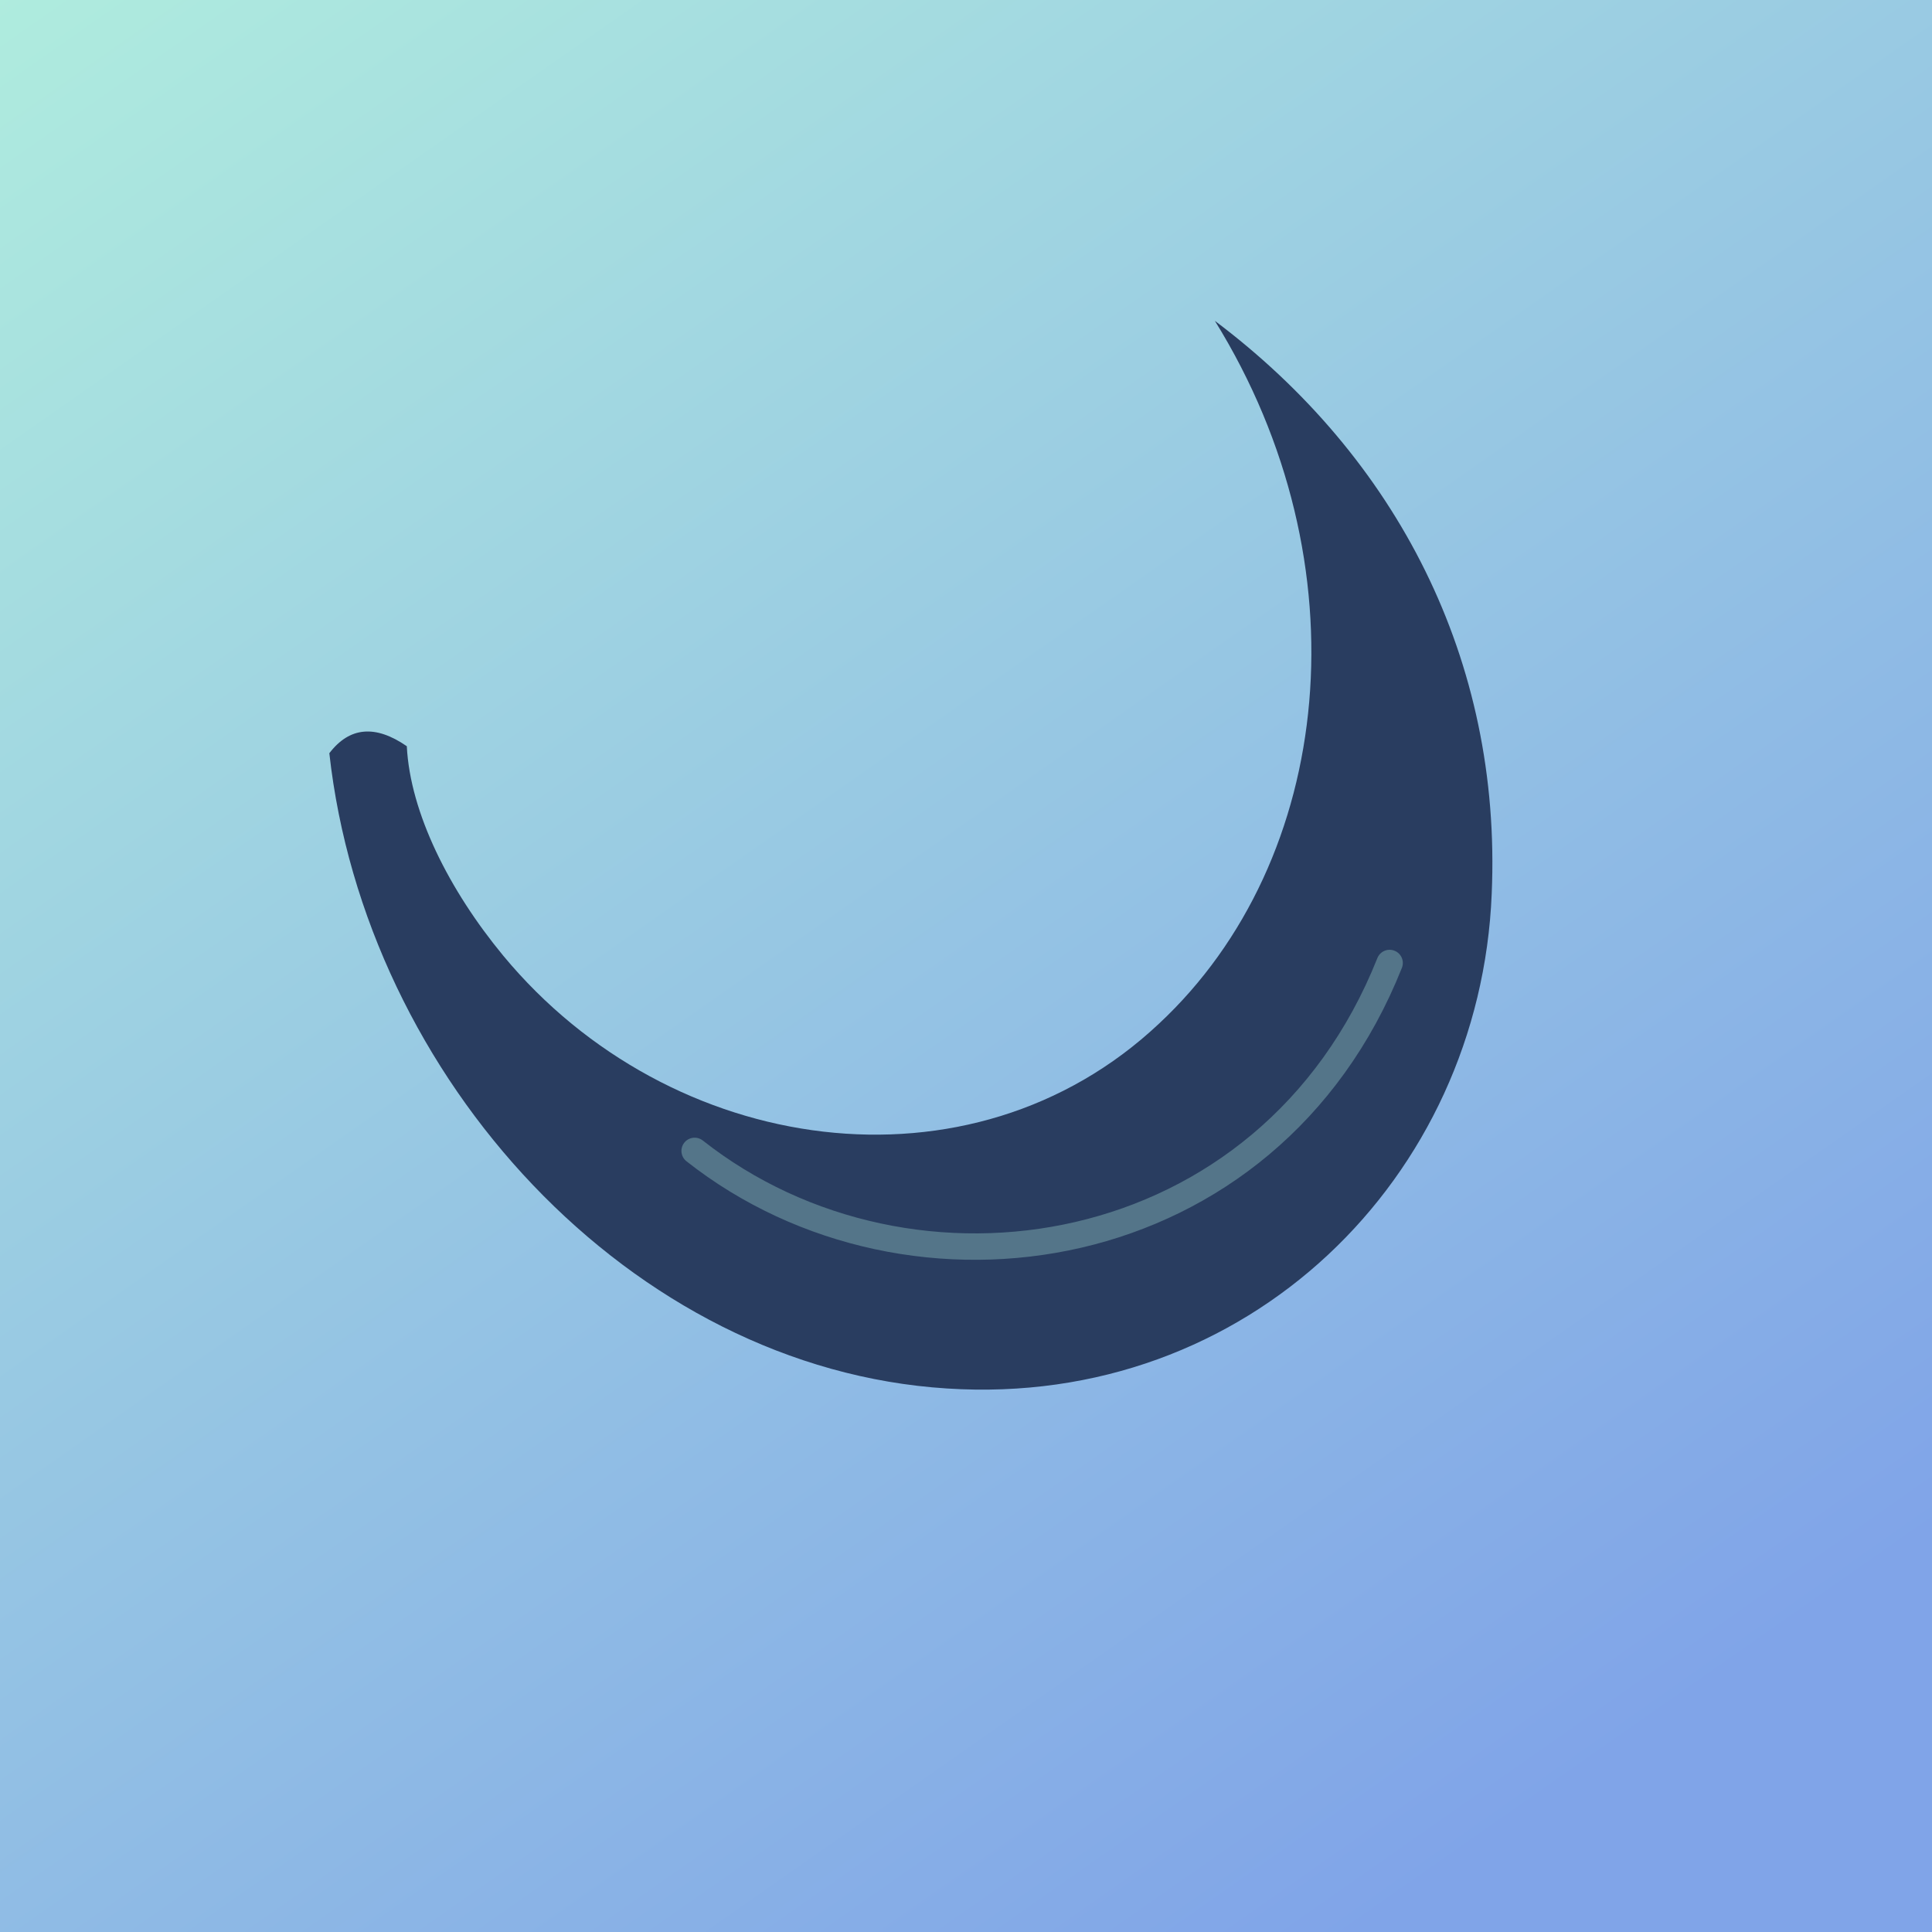
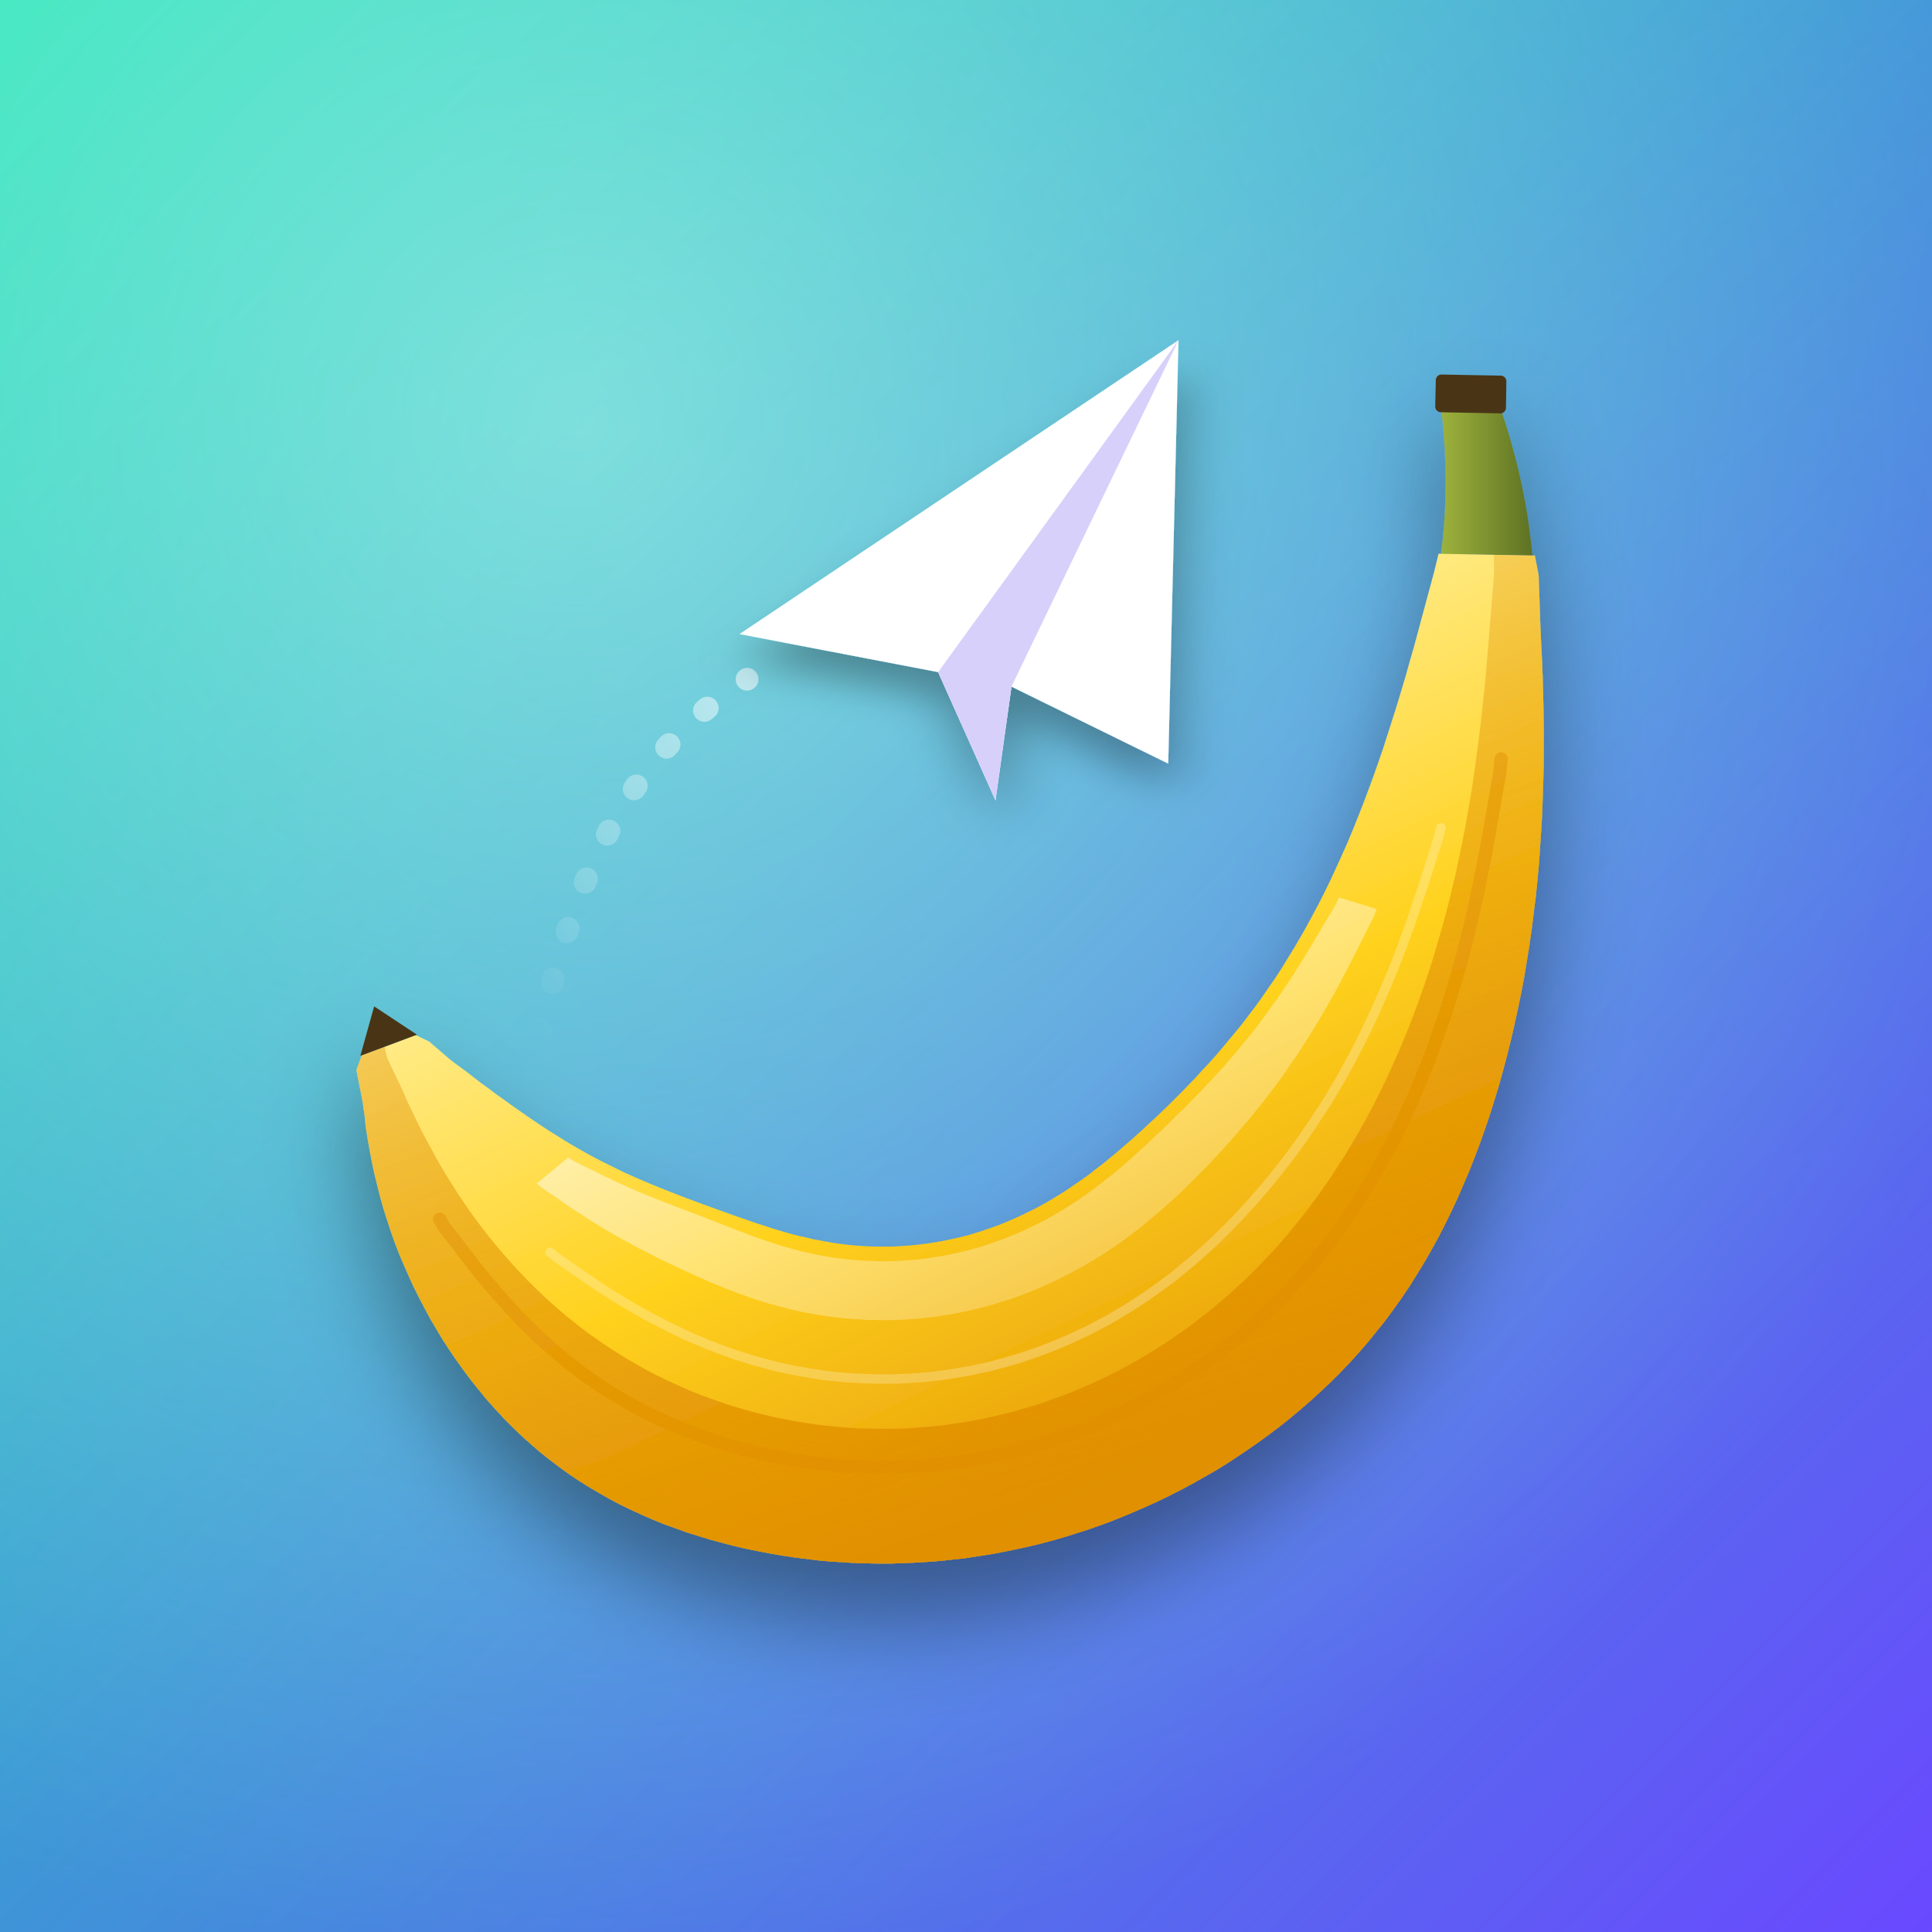
<svg xmlns="http://www.w3.org/2000/svg" width="1024" height="1024" viewBox="0 0 1024 1024">
  <defs>
-     <linearGradient id="bg" x2="0.7" y2="1">
-       <stop stop-color="#AFECDE" />
-       <stop offset="1" stop-color="#80A4E8" />
+     <linearGradient id="bg" x1="0" y1="0" x2="1" y2="1">
+       <stop offset="0" stop-color="#14E0B0" />
+       <stop offset="1" stop-color="#6A48FF" />
    </linearGradient>
+     <radialGradient id="glow" cx="0.30" cy="0.22" r="0.8">
+       <stop offset="0" stop-color="#C2FFF0" stop-opacity="0.55" />
+       <stop offset="1" stop-color="#C2FFF0" stop-opacity="0" />
+     </radialGradient>
+     <linearGradient id="peel" x1="0.25" y1="0.2" x2="0.7" y2="1">
+       <stop offset="0" stop-color="#FFF5B0" />
+       <stop offset="0.5" stop-color="#FFD21F" />
+       <stop offset="1" stop-color="#E08E00" />
+     </linearGradient>
+     <linearGradient id="under" x1="0" y1="0" x2="0.4" y2="1">
+       <stop offset="0" stop-color="#E08E00" stop-opacity="0" />
+       <stop offset="1" stop-color="#E08E00" stop-opacity="0.85" />
+     </linearGradient>
+     <linearGradient id="hi" x1="0" y1="0" x2="1" y2="1">
+       <stop offset="0" stop-color="#FFFFFF" stop-opacity="0.9" />
+       <stop offset="1" stop-color="#FFFFFF" stop-opacity="0.15" />
+     </linearGradient>
+     <linearGradient id="stemg" x1="0" y1="0" x2="1" y2="0">
+       <stop offset="0" stop-color="#9DB23C" />
+       <stop offset="1" stop-color="#5E7224" />
+     </linearGradient>
+     <linearGradient id="trail" x1="0" y1="1" x2="1" y2="0">
+       <stop offset="0" stop-color="#FFFFFF" stop-opacity="0" />
+       <stop offset="1" stop-color="#FFFFFF" stop-opacity="0.55" />
+     </linearGradient>
+     <filter id="shadow" x="-25%" y="-25%" width="150%" height="160%">
+       <feGaussianBlur in="SourceAlpha" stdDeviation="24" />
+       <feOffset dy="30" />
+       <feComponentTransfer>
+         <feFuncA type="linear" slope="0.38" />
+       </feComponentTransfer>
+       <feMerge>
+         <feMergeNode />
+         <feMergeNode in="SourceGraphic" />
+       </feMerge>
+     </filter>
+     <filter id="pshadow" x="-40%" y="-40%" width="180%" height="190%">
+       <feGaussianBlur in="SourceAlpha" stdDeviation="12" />
+       <feOffset dy="14" />
+       <feComponentTransfer>
+         <feFuncA type="linear" slope="0.32" />
+       </feComponentTransfer>
+       <feMerge>
+         <feMergeNode />
+         <feMergeNode in="SourceGraphic" />
+       </feMerge>
+     </filter>
  </defs>
  <rect width="1024" height="1024" fill="url(#bg)" />
-   <g transform="rotate(-28 512 512)">
-     <path d="M 267 254 C 203 415 255 617 398 705 C 534 789 700 739 776 609 C 839 502 840 381 789 272 C 799 423 711 554 588 587 C 456 623 326 528 298 392 C 289 348 290 302 305 270 Q 291 243 267 254 Z" fill="#293D60" />
-     <path d="M 339 531 C 398 665 579 728 711 616" fill="none" stroke="#AFECDE" stroke-opacity="0.32" stroke-width="14" stroke-linecap="round" />
+   <rect width="1024" height="1024" fill="url(#glow)" />
+   <g transform="translate(18 -6)">
+     <g filter="url(#shadow)">
+       <path d="M 745.8 299.6 L 746.7 291.8 L 747.4 284.0 L 747.9 276.2 L 748.1 268.4 L 748.2 260.6 L 748.1 252.8 L 747.8 245.0 L 747.3 237.2 L 746.6 229.4 L 745.7 221.5 L 777.2 222.1 L 779.8 230.0 L 782.2 237.8 L 784.4 245.7 L 786.4 253.5 L 788.2 261.3 L 789.8 269.2 L 791.2 277.0 L 792.4 284.8 L 793.4 292.6 L 794.2 300.4 Z" fill="url(#stemg)" />
+       <path d="M 745.7 221.5 L 777.2 222.1 L 777.4 208.1 L 746.0 207.5 Z" fill="#4A3418" stroke="#4A3418" stroke-width="6" stroke-linejoin="round" />
+       <path d="M 202.3 554.6 L 209.4 558.0 L 220.2 567.3 L 222.3 568.9 L 224.4 570.5 L 229.2 574.0 L 233.7 577.5 L 237.3 580.3 L 241.2 583.1 L 245.3 586.2 L 249.4 589.1 L 253.4 592.0 L 257.4 594.8 L 261.4 597.6 L 265.4 600.3 L 269.4 603.0 L 273.4 605.6 L 277.4 608.1 L 281.4 610.6 L 285.4 613.0 L 289.4 615.3 L 293.3 617.5 L 297.2 619.6 L 301.2 621.7 L 305.1 623.6 L 308.9 625.5 L 312.8 627.4 L 316.6 629.1 L 320.4 630.8 L 324.2 632.4 L 328.0 634.0 L 331.7 635.5 L 335.4 637.0 L 339.0 638.4 L 342.6 639.8 L 346.2 641.2 L 349.8 642.5 L 353.3 643.8 L 356.8 645.1 L 360.2 646.3 L 363.7 647.6 L 367.1 648.8 L 370.4 650.0 L 373.8 651.2 L 377.1 652.3 L 380.4 653.5 L 383.7 654.6 L 386.9 655.6 L 390.2 656.7 L 393.4 657.7 L 396.7 658.7 L 399.9 659.6 L 403.2 660.5 L 406.4 661.3 L 409.7 662.0 L 412.9 662.8 L 416.2 663.4 L 419.4 664.0 L 422.7 664.6 L 425.9 665.1 L 429.2 665.5 L 432.5 665.9 L 435.8 666.2 L 439.1 666.4 L 442.3 666.6 L 445.6 666.7 L 448.9 666.7 L 452.2 666.7 L 455.5 666.7 L 458.8 666.5 L 462.1 666.3 L 465.4 666.0 L 468.7 665.7 L 472.0 665.3 L 475.3 664.8 L 478.6 664.3 L 481.9 663.7 L 485.2 663.0 L 488.5 662.3 L 491.8 661.5 L 495.1 660.7 L 498.3 659.7 L 501.6 658.7 L 504.9 657.6 L 508.1 656.5 L 511.4 655.3 L 514.6 654.0 L 517.9 652.6 L 521.1 651.2 L 524.3 649.7 L 527.6 648.1 L 530.8 646.5 L 534.0 644.8 L 537.2 643.0 L 540.4 641.1 L 543.6 639.1 L 546.8 637.1 L 549.9 635.0 L 553.1 632.8 L 556.3 630.6 L 559.5 628.3 L 562.6 625.8 L 565.8 623.4 L 569.0 620.8 L 572.2 618.2 L 575.4 615.5 L 578.6 612.7 L 581.9 609.9 L 585.1 607.0 L 588.4 604.0 L 591.7 600.9 L 595.1 597.8 L 598.4 594.6 L 601.8 591.3 L 605.2 587.9 L 608.6 584.5 L 612.1 580.9 L 615.6 577.3 L 619.0 573.5 L 622.6 569.7 L 626.1 565.8 L 629.6 561.7 L 633.1 557.5 L 636.6 553.3 L 640.2 548.9 L 643.7 544.3 L 647.2 539.7 L 650.7 534.9 L 654.1 529.9 L 657.6 524.9 L 661.0 519.7 L 664.3 514.3 L 667.7 508.8 L 671.0 503.2 L 674.3 497.4 L 677.5 491.5 L 680.7 485.5 L 683.9 479.2 L 687.0 472.9 L 690.0 466.4 L 693.0 459.8 L 696.0 453.1 L 698.9 446.2 L 701.7 439.2 L 704.5 432.1 L 707.2 424.9 L 709.9 417.6 L 712.5 410.2 L 715.1 402.7 L 717.5 395.2 L 719.9 387.7 L 722.3 380.1 L 724.7 372.2 L 726.9 364.8 L 728.9 357.7 L 731.4 349.0 L 733.8 340.1 L 734.9 336.0 L 736.0 331.9 L 742.1 309.3 L 744.5 299.5 L 795.5 300.5 L 797.5 310.9 L 798.4 336.7 L 798.6 341.4 L 798.8 345.9 L 799.3 356.1 L 799.7 366.1 L 799.9 374.2 L 800.1 382.8 L 800.2 391.9 L 800.2 400.9 L 800.2 409.8 L 800.0 418.7 L 799.7 427.7 L 799.4 436.7 L 798.9 445.6 L 798.3 454.5 L 797.7 463.4 L 796.9 472.3 L 796.0 481.1 L 794.9 489.8 L 793.8 498.5 L 792.6 507.1 L 791.2 515.6 L 789.8 524.1 L 788.2 532.5 L 786.5 540.8 L 784.7 549.0 L 782.8 557.2 L 780.8 565.3 L 778.7 573.2 L 776.5 581.1 L 774.1 589.0 L 771.7 596.7 L 769.1 604.3 L 766.4 611.9 L 763.6 619.3 L 760.7 626.7 L 757.6 633.9 L 754.5 641.1 L 751.2 648.1 L 747.8 655.1 L 744.3 661.9 L 740.6 668.6 L 736.8 675.2 L 732.9 681.6 L 728.9 688.0 L 724.7 694.2 L 720.4 700.2 L 716.0 706.2 L 711.4 711.9 L 706.8 717.6 L 702.0 723.1 L 697.1 728.5 L 692.1 733.7 L 687.0 738.8 L 681.8 743.7 L 676.5 748.5 L 671.1 753.2 L 665.7 757.7 L 660.2 762.1 L 654.5 766.4 L 648.9 770.5 L 643.1 774.5 L 637.3 778.4 L 631.5 782.2 L 625.6 785.8 L 619.6 789.2 L 613.6 792.6 L 607.6 795.8 L 601.5 798.9 L 595.3 801.9 L 589.1 804.7 L 582.9 807.4 L 576.7 810.0 L 570.4 812.5 L 564.1 814.8 L 557.8 817.0 L 551.4 819.0 L 545.1 821.0 L 538.7 822.8 L 532.2 824.5 L 525.8 826.0 L 519.3 827.4 L 512.9 828.7 L 506.4 829.9 L 499.9 830.9 L 493.4 831.9 L 486.9 832.6 L 480.4 833.3 L 473.9 833.8 L 467.4 834.2 L 460.8 834.5 L 454.3 834.7 L 447.8 834.7 L 441.3 834.6 L 434.8 834.4 L 428.4 834.0 L 421.9 833.6 L 415.4 833.0 L 409.0 832.2 L 402.6 831.4 L 396.2 830.4 L 389.8 829.3 L 383.5 828.1 L 377.1 826.8 L 370.8 825.3 L 364.6 823.7 L 358.4 822.0 L 352.2 820.1 L 346.1 818.2 L 340.0 816.0 L 333.9 813.8 L 328.0 811.4 L 322.1 808.8 L 316.2 806.1 L 310.4 803.3 L 304.8 800.3 L 299.2 797.1 L 293.6 793.8 L 288.2 790.4 L 282.9 786.8 L 277.7 783.0 L 272.6 779.1 L 267.6 775.1 L 262.7 770.8 L 257.9 766.5 L 253.3 762.0 L 248.7 757.4 L 244.3 752.6 L 240.0 747.8 L 235.9 742.8 L 231.8 737.7 L 227.9 732.5 L 224.1 727.2 L 220.4 721.8 L 216.9 716.4 L 213.5 710.8 L 210.2 705.2 L 207.1 699.5 L 204.1 693.7 L 201.2 687.9 L 198.5 682.0 L 195.9 676.1 L 193.4 670.2 L 191.1 664.2 L 189.0 658.2 L 187.0 652.1 L 185.1 646.1 L 183.4 640.0 L 181.9 634.0 L 180.4 627.9 L 179.1 621.8 L 178.0 615.9 L 177.0 610.4 L 175.9 603.7 L 175.2 596.7 L 174.7 593.6 L 174.3 590.4 L 170.9 573.2 L 173.7 565.4 Z" fill="url(#peel)" />
+       <path d="M 185.8 560.8 L 187.2 566.7 L 193.8 580.6 L 195.0 583.1 L 196.1 585.6 L 198.5 591.1 L 201.1 596.4 L 203.2 600.8 L 205.5 605.4 L 208.0 610.2 L 210.6 614.9 L 213.1 619.6 L 215.8 624.3 L 218.6 629.0 L 221.5 633.6 L 224.4 638.2 L 227.4 642.7 L 230.5 647.2 L 233.7 651.7 L 237.0 656.1 L 240.3 660.4 L 243.7 664.6 L 247.2 668.8 L 250.8 672.9 L 254.4 677.0 L 258.1 680.9 L 261.8 684.8 L 265.6 688.6 L 269.5 692.3 L 273.4 695.9 L 277.4 699.4 L 281.4 702.9 L 285.6 706.2 L 289.7 709.5 L 293.9 712.7 L 298.2 715.7 L 302.5 718.7 L 306.9 721.6 L 311.3 724.4 L 315.8 727.1 L 320.3 729.7 L 324.8 732.2 L 329.4 734.6 L 334.1 736.9 L 338.8 739.1 L 343.5 741.2 L 348.2 743.3 L 353.0 745.2 L 357.8 747.0 L 362.7 748.7 L 367.6 750.4 L 372.5 751.9 L 377.4 753.3 L 382.4 754.7 L 387.3 755.9 L 392.3 757.1 L 397.4 758.1 L 402.4 759.1 L 407.4 759.9 L 412.5 760.7 L 417.6 761.4 L 422.7 761.9 L 427.8 762.4 L 432.9 762.8 L 438.0 763.1 L 443.2 763.2 L 448.3 763.3 L 453.4 763.3 L 458.6 763.2 L 463.7 763.0 L 468.9 762.6 L 474.0 762.2 L 479.2 761.7 L 484.3 761.1 L 489.4 760.3 L 494.6 759.5 L 499.7 758.6 L 504.8 757.6 L 509.9 756.4 L 515.0 755.2 L 520.1 753.9 L 525.2 752.4 L 530.3 750.9 L 535.3 749.3 L 540.3 747.5 L 545.3 745.7 L 550.3 743.7 L 555.3 741.6 L 560.2 739.5 L 565.2 737.2 L 570.1 734.8 L 574.9 732.4 L 579.8 729.8 L 584.6 727.1 L 589.4 724.3 L 594.1 721.4 L 598.8 718.4 L 603.5 715.2 L 608.2 712.0 L 612.8 708.7 L 617.4 705.2 L 621.9 701.7 L 626.4 698.0 L 630.8 694.3 L 635.2 690.4 L 639.6 686.4 L 643.9 682.3 L 648.1 678.1 L 652.3 673.7 L 656.5 669.3 L 660.6 664.8 L 664.6 660.1 L 668.5 655.3 L 672.5 650.4 L 676.3 645.4 L 680.1 640.3 L 683.8 635.1 L 687.5 629.8 L 691.0 624.3 L 694.6 618.8 L 698.0 613.1 L 701.4 607.4 L 704.7 601.5 L 708.0 595.5 L 711.1 589.4 L 714.2 583.2 L 717.3 576.8 L 720.2 570.4 L 723.1 563.9 L 725.9 557.2 L 728.7 550.5 L 731.3 543.6 L 733.9 536.6 L 736.4 529.6 L 738.8 522.4 L 741.2 515.1 L 743.4 507.7 L 745.6 500.2 L 747.7 492.6 L 749.7 484.9 L 751.6 477.0 L 753.5 469.2 L 755.2 461.2 L 756.9 453.1 L 758.5 445.0 L 759.9 436.8 L 761.4 428.5 L 762.7 420.3 L 763.9 411.9 L 765.0 403.6 L 766.1 395.3 L 767.1 386.9 L 768.0 378.3 L 768.9 370.2 L 769.6 362.5 L 770.4 353.1 L 771.2 343.4 L 771.5 339.1 L 771.9 334.7 L 773.9 310.2 L 773.8 300.1 L 795.5 300.5 L 797.5 310.9 L 798.4 336.7 L 798.6 341.4 L 798.8 345.9 L 799.3 356.1 L 799.7 366.1 L 799.9 374.2 L 800.1 382.8 L 800.2 391.9 L 800.2 400.9 L 800.2 409.8 L 800.0 418.7 L 799.7 427.7 L 799.4 436.7 L 798.9 445.6 L 798.3 454.5 L 797.7 463.4 L 796.9 472.3 L 796.0 481.1 L 794.9 489.8 L 793.8 498.5 L 792.6 507.1 L 791.2 515.6 L 789.8 524.1 L 788.2 532.5 L 786.5 540.8 L 784.7 549.0 L 782.8 557.2 L 780.8 565.3 L 778.7 573.2 L 776.5 581.1 L 774.1 589.0 L 771.7 596.7 L 769.1 604.3 L 766.4 611.9 L 763.6 619.3 L 760.7 626.7 L 757.6 633.9 L 754.5 641.1 L 751.2 648.1 L 747.8 655.1 L 744.3 661.9 L 740.6 668.6 L 736.8 675.2 L 732.9 681.6 L 728.9 688.0 L 724.7 694.2 L 720.4 700.2 L 716.0 706.2 L 711.4 711.9 L 706.8 717.6 L 702.0 723.1 L 697.1 728.5 L 692.1 733.7 L 687.0 738.8 L 681.8 743.7 L 676.5 748.5 L 671.1 753.2 L 665.7 757.7 L 660.2 762.1 L 654.5 766.4 L 648.9 770.5 L 643.1 774.5 L 637.3 778.4 L 631.5 782.2 L 625.6 785.8 L 619.6 789.2 L 613.6 792.6 L 607.6 795.8 L 601.5 798.9 L 595.3 801.9 L 589.1 804.7 L 582.9 807.4 L 576.7 810.0 L 570.4 812.5 L 564.1 814.8 L 557.8 817.0 L 551.4 819.0 L 545.1 821.0 L 538.7 822.8 L 532.2 824.5 L 525.8 826.0 L 519.3 827.4 L 512.9 828.7 L 506.4 829.9 L 499.9 830.9 L 493.4 831.9 L 486.9 832.6 L 480.4 833.3 L 473.9 833.8 L 467.4 834.2 L 460.8 834.5 L 454.3 834.7 L 447.8 834.7 L 441.3 834.6 L 434.8 834.4 L 428.4 834.0 L 421.9 833.6 L 415.4 833.0 L 409.0 832.2 L 402.6 831.4 L 396.2 830.4 L 389.8 829.3 L 383.5 828.1 L 377.1 826.8 L 370.8 825.3 L 364.6 823.7 L 358.4 822.0 L 352.2 820.1 L 346.1 818.2 L 340.0 816.0 L 333.9 813.8 L 328.0 811.4 L 322.1 808.8 L 316.2 806.1 L 310.4 803.3 L 304.8 800.3 L 299.2 797.1 L 293.6 793.8 L 288.2 790.4 L 282.9 786.8 L 277.7 783.0 L 272.6 779.1 L 267.6 775.1 L 262.7 770.8 L 257.9 766.5 L 253.3 762.0 L 248.7 757.4 L 244.3 752.6 L 240.0 747.8 L 235.9 742.8 L 231.8 737.7 L 227.9 732.5 L 224.1 727.2 L 220.4 721.8 L 216.9 716.4 L 213.5 710.8 L 210.2 705.2 L 207.1 699.5 L 204.1 693.7 L 201.2 687.9 L 198.5 682.0 L 195.9 676.1 L 193.4 670.2 L 191.1 664.2 L 189.0 658.2 L 187.0 652.1 L 185.1 646.1 L 183.4 640.0 L 181.9 634.0 L 180.4 627.9 L 179.1 621.8 L 178.0 615.9 L 177.0 610.4 L 175.9 603.7 L 175.2 596.7 L 174.7 593.6 L 174.3 590.4 L 170.9 573.2 L 173.7 565.4 Z" fill="url(#under)" />
+       <path d="M 215.0 652.2 L 217.5 656.4 L 225.3 666.4 L 226.6 668.2 L 228.0 670.0 L 231.0 673.9 L 234.0 677.8 L 236.5 680.9 L 239.2 684.2 L 242.1 687.6 L 245.0 691.0 L 248.0 694.4 L 251.0 697.7 L 254.1 701.1 L 257.2 704.4 L 260.4 707.7 L 263.7 710.9 L 267.0 714.1 L 270.4 717.3 L 273.9 720.3 L 277.4 723.4 L 281.0 726.4 L 284.6 729.3 L 288.3 732.1 L 292.0 734.9 L 295.8 737.5 L 299.6 740.2 L 303.4 742.7 L 307.4 745.1 L 311.3 747.5 L 315.3 749.8 L 319.4 752.0 L 323.4 754.2 L 327.5 756.2 L 331.7 758.2 L 335.9 760.1 L 340.1 761.9 L 344.3 763.6 L 348.6 765.3 L 352.9 766.9 L 357.2 768.4 L 361.6 769.9 L 365.9 771.2 L 370.3 772.5 L 374.7 773.8 L 379.2 774.9 L 383.6 776.0 L 388.1 777.0 L 392.5 778.0 L 397.0 778.8 L 401.5 779.6 L 406.0 780.4 L 410.5 781.0 L 415.1 781.6 L 419.6 782.1 L 424.2 782.6 L 428.7 783.0 L 433.3 783.3 L 437.9 783.5 L 442.4 783.6 L 447.0 783.7 L 451.6 783.7 L 456.2 783.7 L 460.8 783.5 L 465.4 783.3 L 470.0 783.0 L 474.5 782.7 L 479.1 782.2 L 483.7 781.7 L 488.3 781.1 L 492.9 780.5 L 497.5 779.8 L 502.0 779.0 L 506.6 778.1 L 511.2 777.1 L 515.7 776.1 L 520.3 775.0 L 524.8 773.8 L 529.3 772.5 L 533.8 771.2 L 538.3 769.8 L 542.8 768.3 L 547.3 766.7 L 551.8 765.1 L 556.2 763.4 L 560.6 761.6 L 565.1 759.7 L 569.4 757.8 L 573.8 755.8 L 578.2 753.7 L 582.5 751.5 L 586.8 749.2 L 591.1 746.9 L 595.4 744.5 L 599.6 742.0 L 603.9 739.5 L 608.1 736.8 L 612.2 734.1 L 616.4 731.3 L 620.5 728.4 L 624.6 725.5 L 628.6 722.5 L 632.6 719.3 L 636.6 716.2 L 640.6 712.9 L 644.5 709.5 L 648.4 706.1 L 652.2 702.6 L 656.0 699.0 L 659.7 695.3 L 663.4 691.6 L 667.1 687.7 L 670.7 683.8 L 674.2 679.8 L 677.7 675.7 L 681.2 671.5 L 684.5 667.3 L 687.9 662.9 L 691.1 658.5 L 694.4 654.0 L 697.5 649.4 L 700.6 644.7 L 703.7 640.0 L 706.6 635.2 L 709.6 630.2 L 712.4 625.3 L 715.2 620.2 L 718.0 615.1 L 720.7 609.9 L 723.3 604.6 L 725.9 599.2 L 728.4 593.8 L 730.9 588.3 L 733.3 582.7 L 735.6 577.1 L 737.9 571.4 L 740.2 565.6 L 742.3 559.8 L 744.4 553.9 L 746.5 547.9 L 748.5 541.9 L 750.4 535.8 L 752.3 529.7 L 754.1 523.5 L 755.9 517.3 L 757.6 511.0 L 759.2 504.8 L 760.8 498.5 L 762.3 492.1 L 763.7 485.8 L 765.1 479.6 L 766.4 473.2 L 767.7 466.8 L 768.9 460.7 L 770.0 454.9 L 771.3 447.8 L 772.5 440.6 L 773.1 437.3 L 773.7 434.0 L 776.9 415.7 L 777.6 408.2" fill="none" stroke="#E08E00" stroke-opacity="0.45" stroke-width="7" stroke-linecap="round" />
+       <path d="M 273.6 669.8 L 276.5 672.1 L 284.3 677.6 L 285.7 678.6 L 287.1 679.6 L 290.2 681.7 L 293.3 683.8 L 295.8 685.5 L 298.5 687.3 L 301.3 689.2 L 304.2 691.0 L 307.0 692.8 L 309.9 694.6 L 312.8 696.4 L 315.8 698.1 L 318.8 699.9 L 321.8 701.6 L 324.9 703.3 L 327.9 704.9 L 331.0 706.5 L 334.1 708.1 L 337.2 709.7 L 340.4 711.2 L 343.5 712.7 L 346.7 714.2 L 349.9 715.6 L 353.1 716.9 L 356.3 718.3 L 359.5 719.5 L 362.7 720.8 L 365.9 722.0 L 369.2 723.1 L 372.5 724.3 L 375.7 725.3 L 379.0 726.3 L 382.3 727.3 L 385.6 728.2 L 388.9 729.1 L 392.2 730.0 L 395.6 730.8 L 398.9 731.5 L 402.3 732.2 L 405.6 732.8 L 409.0 733.4 L 412.4 734.0 L 415.7 734.5 L 419.1 735.0 L 422.5 735.4 L 425.9 735.7 L 429.3 736.1 L 432.7 736.3 L 436.1 736.5 L 439.5 736.7 L 443.0 736.8 L 446.4 736.9 L 449.8 736.9 L 453.2 736.9 L 456.7 736.9 L 460.1 736.7 L 463.5 736.6 L 466.9 736.3 L 470.4 736.1 L 473.8 735.8 L 477.2 735.4 L 480.6 735.0 L 484.1 734.5 L 487.5 734.0 L 490.9 733.4 L 494.3 732.8 L 497.7 732.2 L 501.1 731.4 L 504.6 730.7 L 508.0 729.9 L 511.3 729.0 L 514.7 728.1 L 518.1 727.1 L 521.5 726.1 L 524.9 725.0 L 528.2 723.9 L 531.6 722.7 L 534.9 721.5 L 538.3 720.2 L 541.6 718.9 L 544.9 717.5 L 548.2 716.1 L 551.5 714.6 L 554.8 713.0 L 558.1 711.5 L 561.4 709.8 L 564.6 708.1 L 567.9 706.4 L 571.1 704.6 L 574.3 702.7 L 577.5 700.8 L 580.7 698.8 L 583.9 696.8 L 587.0 694.7 L 590.2 692.6 L 593.3 690.4 L 596.4 688.2 L 599.5 685.9 L 602.6 683.6 L 605.7 681.2 L 608.7 678.7 L 611.8 676.2 L 614.8 673.6 L 617.8 671.0 L 620.8 668.3 L 623.7 665.6 L 626.7 662.8 L 629.6 660.0 L 632.5 657.1 L 635.4 654.2 L 638.3 651.2 L 641.1 648.1 L 644.0 645.0 L 646.8 641.9 L 649.6 638.6 L 652.4 635.4 L 655.2 632.0 L 657.9 628.7 L 660.7 625.2 L 663.4 621.7 L 666.1 618.2 L 668.7 614.6 L 671.4 610.9 L 674.0 607.2 L 676.6 603.4 L 679.2 599.5 L 681.7 595.6 L 684.3 591.7 L 686.8 587.6 L 689.2 583.5 L 691.7 579.4 L 694.1 575.1 L 696.4 570.9 L 698.8 566.5 L 701.1 562.1 L 703.4 557.7 L 705.6 553.1 L 707.8 548.6 L 710.0 543.9 L 712.1 539.3 L 714.2 534.5 L 716.3 529.8 L 718.3 524.9 L 720.3 520.1 L 722.2 515.3 L 724.1 510.4 L 725.9 505.5 L 727.7 500.6 L 729.5 495.7 L 731.2 490.7 L 732.8 485.9 L 734.3 481.4 L 736.2 475.9 L 738.0 470.2 L 738.8 467.7 L 739.6 465.1 L 744.2 450.7 L 745.7 444.8" fill="none" stroke="#FFFFFF" stroke-opacity="0.25" stroke-width="5" stroke-linecap="round" />
+       <path d="M 283.1 619.5 L 286.0 621.3 L 293.6 625.1 L 295.0 625.8 L 296.3 626.4 L 299.3 627.9 L 302.2 629.4 L 304.7 630.5 L 307.2 631.7 L 309.9 633.0 L 312.6 634.2 L 315.3 635.4 L 318.0 636.6 L 320.7 637.8 L 323.4 638.9 L 326.2 640.0 L 328.9 641.1 L 331.6 642.2 L 334.4 643.3 L 337.1 644.3 L 339.8 645.4 L 342.5 646.4 L 345.1 647.4 L 347.8 648.4 L 350.4 649.4 L 353.1 650.4 L 355.7 651.4 L 358.2 652.4 L 360.8 653.4 L 363.3 654.4 L 365.9 655.4 L 368.4 656.4 L 370.9 657.3 L 373.4 658.3 L 375.9 659.2 L 378.3 660.2 L 380.8 661.1 L 383.3 662.0 L 385.7 662.8 L 388.2 663.7 L 390.6 664.5 L 393.1 665.3 L 395.6 666.1 L 398.0 666.8 L 400.5 667.5 L 403.0 668.2 L 405.5 668.9 L 407.9 669.5 L 410.4 670.0 L 412.9 670.6 L 415.4 671.1 L 417.9 671.6 L 420.4 672.0 L 422.9 672.4 L 425.5 672.8 L 428.0 673.1 L 430.5 673.4 L 433.0 673.7 L 435.6 673.9 L 438.1 674.1 L 440.6 674.2 L 443.2 674.3 L 445.7 674.4 L 448.2 674.5 L 450.8 674.5 L 453.3 674.4 L 455.9 674.4 L 458.4 674.3 L 460.9 674.1 L 463.5 674.0 L 466.0 673.7 L 468.6 673.5 L 471.1 673.2 L 473.7 672.9 L 476.2 672.5 L 478.7 672.1 L 481.3 671.7 L 483.8 671.2 L 486.3 670.7 L 488.9 670.2 L 491.4 669.6 L 493.9 669.0 L 496.5 668.3 L 499.0 667.6 L 501.5 666.9 L 504.0 666.1 L 506.5 665.3 L 509.0 664.4 L 511.6 663.5 L 514.1 662.6 L 516.6 661.6 L 519.0 660.6 L 521.5 659.6 L 524.0 658.5 L 526.5 657.3 L 529.0 656.1 L 531.5 654.9 L 533.9 653.7 L 536.4 652.4 L 538.9 651.0 L 541.3 649.6 L 543.7 648.2 L 546.2 646.7 L 548.6 645.2 L 551.0 643.6 L 553.5 642.0 L 555.9 640.4 L 558.3 638.7 L 560.7 636.9 L 563.1 635.1 L 565.5 633.3 L 567.9 631.4 L 570.3 629.5 L 572.7 627.6 L 575.1 625.6 L 577.5 623.5 L 579.9 621.4 L 582.3 619.3 L 584.7 617.1 L 587.1 614.9 L 589.5 612.7 L 592.0 610.4 L 594.4 608.1 L 596.9 605.8 L 599.4 603.4 L 601.9 601.0 L 604.4 598.5 L 606.9 596.0 L 609.5 593.5 L 612.1 590.9 L 614.7 588.2 L 617.3 585.6 L 619.9 582.8 L 622.5 580.1 L 625.2 577.2 L 627.8 574.3 L 630.5 571.4 L 633.1 568.4 L 635.8 565.3 L 638.4 562.2 L 641.0 559.0 L 643.7 555.8 L 646.3 552.5 L 648.9 549.1 L 651.4 545.7 L 654.0 542.2 L 656.5 538.7 L 659.0 535.2 L 661.5 531.6 L 663.9 528.0 L 666.3 524.4 L 668.7 520.7 L 671.1 516.9 L 673.3 513.3 L 675.4 509.9 L 677.9 505.7 L 680.5 501.3 L 681.7 499.4 L 682.8 497.4 L 689.4 486.4 L 691.7 481.7 L 711.7 487.8 L 709.7 492.8 L 703.6 504.7 L 702.6 506.9 L 701.5 509.0 L 699.1 513.7 L 696.8 518.3 L 694.8 522.0 L 692.8 525.9 L 690.6 530.0 L 688.3 534.1 L 686.1 538.0 L 683.8 542.0 L 681.5 546.0 L 679.1 549.9 L 676.7 553.8 L 674.3 557.7 L 671.8 561.5 L 669.4 565.3 L 666.8 569.0 L 664.3 572.6 L 661.8 576.3 L 659.2 579.8 L 656.6 583.3 L 654.0 586.7 L 651.4 590.1 L 648.7 593.4 L 646.1 596.7 L 643.5 599.9 L 640.8 603.0 L 638.1 606.1 L 635.5 609.2 L 632.8 612.2 L 630.2 615.1 L 627.5 618.0 L 624.8 620.8 L 622.2 623.7 L 619.5 626.4 L 616.8 629.1 L 614.2 631.8 L 611.5 634.4 L 608.9 637.0 L 606.2 639.5 L 603.5 642.0 L 600.8 644.4 L 598.1 646.8 L 595.4 649.1 L 592.7 651.4 L 590.0 653.7 L 587.3 655.9 L 584.6 658.0 L 581.9 660.1 L 579.1 662.2 L 576.4 664.2 L 573.6 666.1 L 570.8 668.0 L 568.0 669.9 L 565.2 671.7 L 562.4 673.4 L 559.6 675.1 L 556.8 676.8 L 553.9 678.4 L 551.1 679.9 L 548.2 681.4 L 545.3 682.9 L 542.5 684.3 L 539.6 685.7 L 536.7 687.0 L 533.8 688.3 L 530.9 689.5 L 528.0 690.7 L 525.1 691.8 L 522.2 692.9 L 519.2 694.0 L 516.3 695.0 L 513.3 695.9 L 510.4 696.8 L 507.5 697.7 L 504.5 698.5 L 501.5 699.3 L 498.6 700.0 L 495.6 700.7 L 492.6 701.3 L 489.7 701.9 L 486.7 702.5 L 483.7 703.0 L 480.7 703.4 L 477.8 703.9 L 474.8 704.2 L 471.8 704.6 L 468.8 704.9 L 465.8 705.1 L 462.8 705.3 L 459.8 705.5 L 456.9 705.6 L 453.9 705.7 L 450.9 705.7 L 447.9 705.7 L 444.9 705.6 L 442.0 705.6 L 439.0 705.4 L 436.0 705.2 L 433.0 705.0 L 430.1 704.8 L 427.1 704.5 L 424.2 704.1 L 421.2 703.7 L 418.2 703.3 L 415.3 702.8 L 412.4 702.3 L 409.4 701.8 L 406.5 701.2 L 403.6 700.5 L 400.7 699.9 L 397.8 699.1 L 394.9 698.4 L 392.0 697.6 L 389.1 696.8 L 386.2 695.9 L 383.3 695.0 L 380.5 694.0 L 377.6 693.0 L 374.8 692.0 L 371.9 691.0 L 369.1 689.9 L 366.3 688.8 L 363.4 687.6 L 360.6 686.5 L 357.8 685.3 L 354.9 684.0 L 352.1 682.8 L 349.3 681.5 L 346.4 680.2 L 343.6 678.9 L 340.8 677.6 L 337.9 676.2 L 335.1 674.9 L 332.2 673.5 L 329.4 672.1 L 326.5 670.6 L 323.7 669.1 L 320.8 667.7 L 318.0 666.2 L 315.1 664.6 L 312.3 663.1 L 309.5 661.5 L 306.7 659.9 L 303.9 658.3 L 301.1 656.6 L 298.4 654.9 L 295.7 653.3 L 293.0 651.6 L 290.3 649.8 L 287.8 648.2 L 285.4 646.6 L 282.4 644.6 L 279.5 642.6 L 278.2 641.7 L 276.8 640.7 L 269.3 635.6 L 266.5 633.3 Z" fill="url(#hi)" opacity="0.75" />
+       <path d="M 203.0 554.4 L 180.3 539.4 L 173.0 565.6 Z" fill="#4A3418" />
+     </g>
+     <path d="M 268 554 C 288 464 318 404 378 366" fill="none" stroke="url(#trail)" stroke-width="12" stroke-linecap="round" stroke-dasharray="2 26" />
+     <g filter="url(#pshadow)" transform="translate(348 220) rotate(-12) scale(1.04)">
+       <path d="M 0 120 L 250 20 L 200 230 L 130 175 L 110 230 L 95 160 Z" fill="#FFFFFF" />
+       <path d="M 95 160 L 250 20 L 130 175 L 110 230 Z" fill="#D7D0FA" />
+     </g>
  </g>
</svg>
